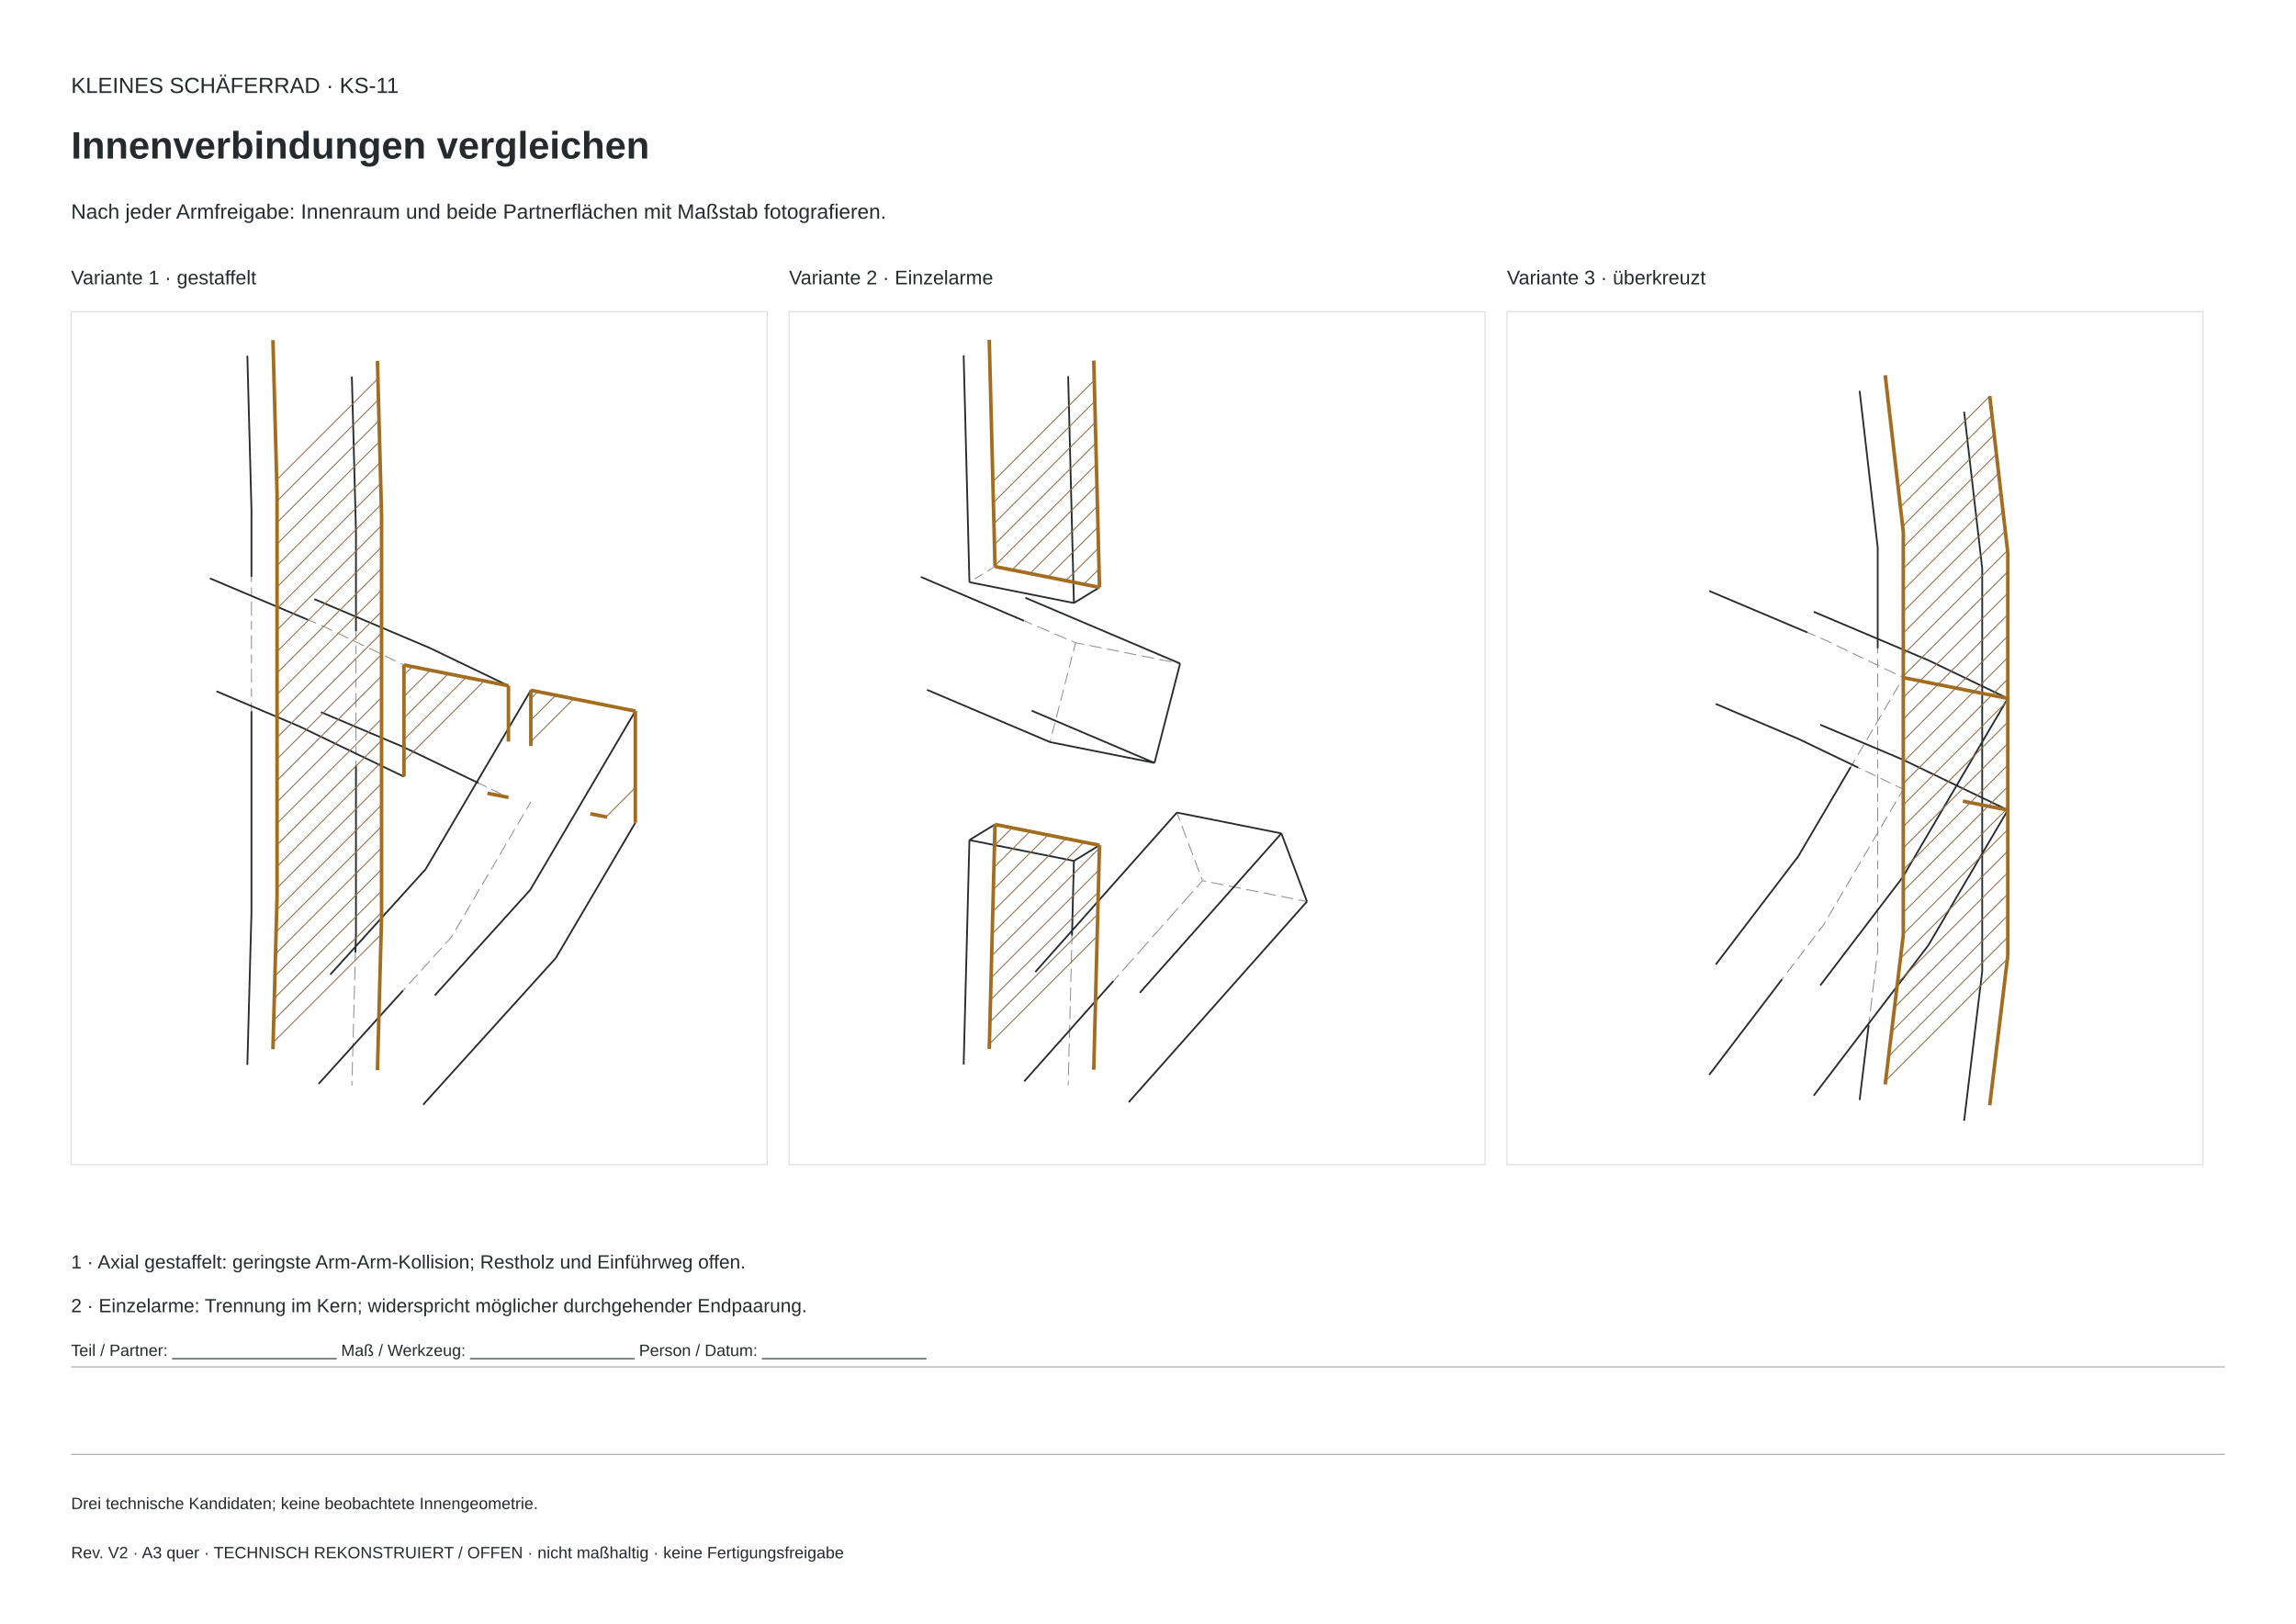
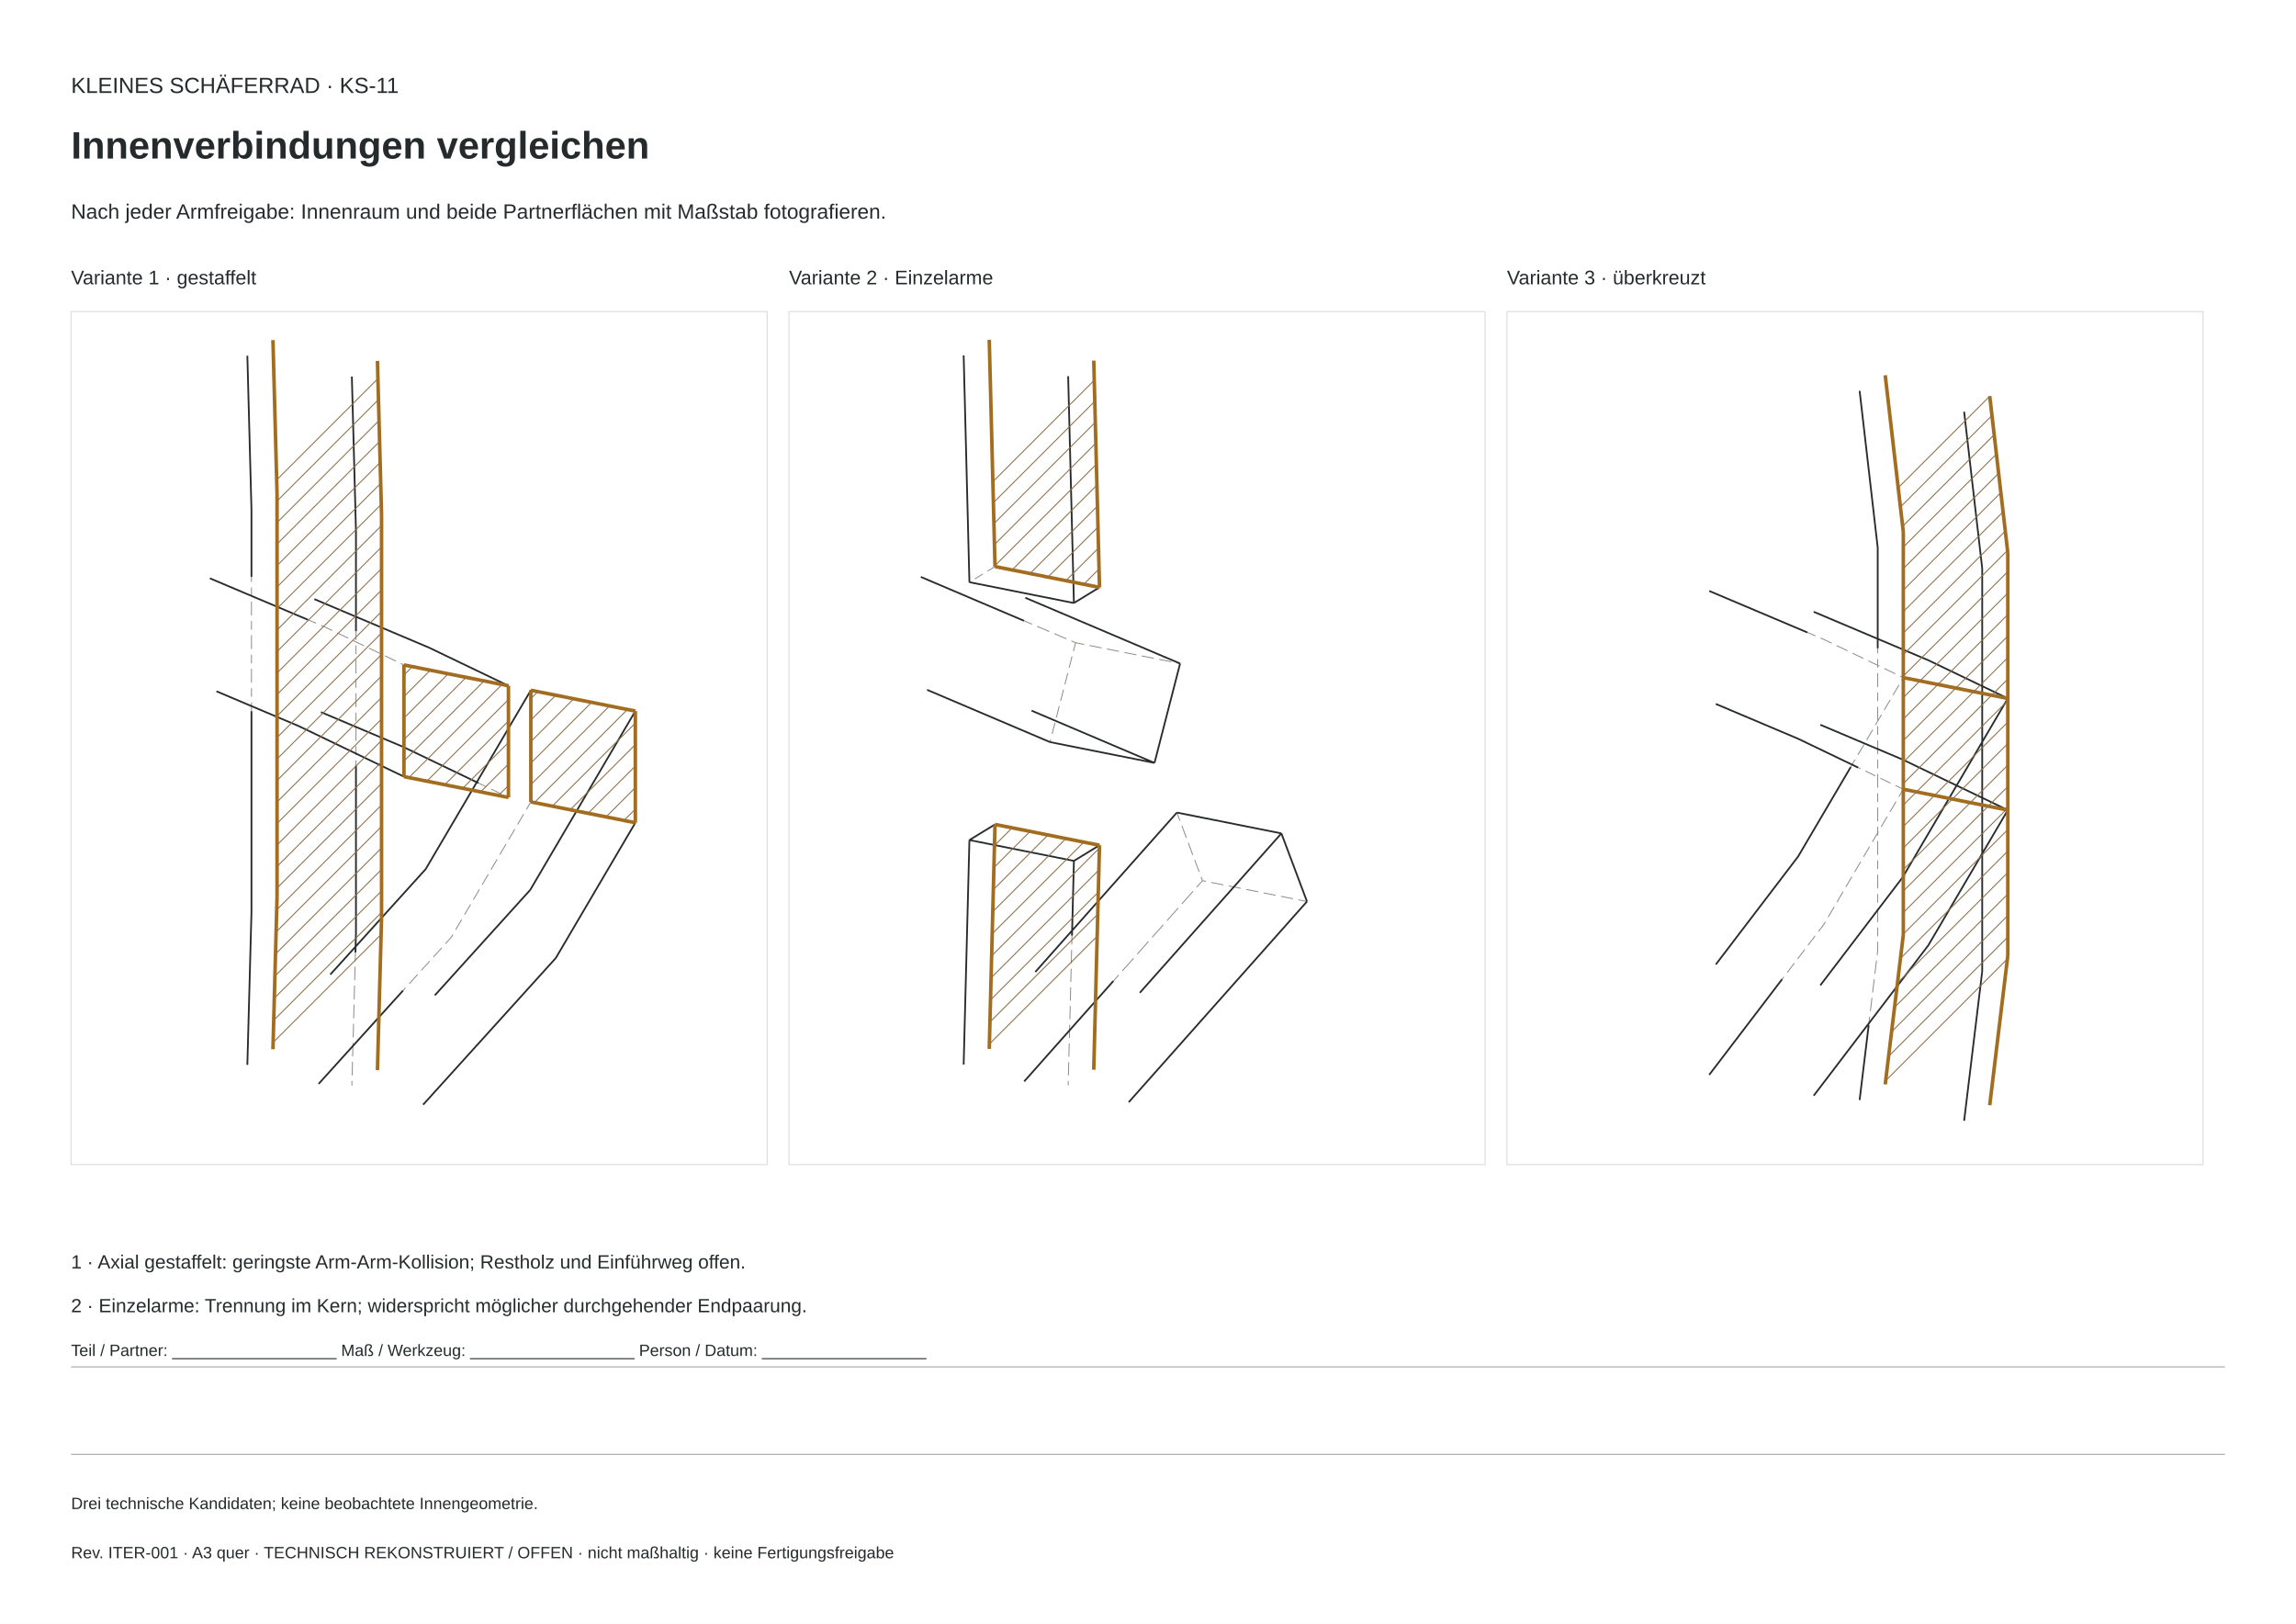
<svg xmlns="http://www.w3.org/2000/svg" width="420mm" height="297mm" viewBox="0 0 420 297">
  <defs>
    <marker id="dim" markerWidth="4" markerHeight="3" refX="0" refY="1.5" orient="auto-start-reverse">
      <path d="M0 1.5L4 0L4 3Z" fill="#a36d20" />
    </marker>
  </defs>
  <rect width="420" height="297" fill="white" />
  <g font-family="Arial,sans-serif" fill="#252b2c">
    <text x="13" y="17" font-size="4">KLEINES SCHÄFERRAD · KS-11</text>
    <text x="13" y="29" font-size="7" font-weight="bold">Innenverbindungen vergleichen</text>
    <text x="13" y="40" font-size="3.8">Nach jeder Armfreigabe: Innenraum und beide Partnerflächen mit Maßstab fotografieren.</text>
    <text x="13" y="52" font-size="3.6">Variante 1 · gestaffelt</text>
    <rect x="13" y="57" width="127.333" height="156" fill="white" stroke="#ddd" stroke-width=".2" />
    <path d="M65.021,174.199L64.927,177.681M64.927,177.681L64.833,181.162M64.833,181.162L64.739,184.644M64.739,184.644L64.645,188.126M64.645,188.126L64.551,191.607M64.551,191.607L64.457,195.089M64.457,195.089L64.363,198.571M65.115,115.447L65.115,121.588M65.115,121.588L65.115,127.729M65.115,127.729L65.115,133.87M65.115,133.87L65.115,140.011M45.999,130.061L45.999,123.919M45.999,123.919L45.999,117.778M45.999,117.778L45.999,111.637M45.999,111.637L45.999,105.496M87.513,143.211L90.26,144.53M90.26,144.53L93.008,145.85M56.348,113.363L59.34,114.628M59.34,114.628L62.251,116.026M62.251,116.026L65.161,117.424M65.161,117.424L68.072,118.822M68.072,118.822L70.982,120.22M70.982,120.22L73.892,121.618M82.552,171.418L80.346,173.856M80.346,173.856L78.14,176.294M78.14,176.294L75.934,178.732M75.934,178.732L73.728,181.17M97.104,146.666L95.487,149.417M95.487,149.417L93.87,152.167M93.87,152.167L92.254,154.917M92.254,154.917L90.637,157.667M90.637,157.667L89.02,160.417M89.02,160.417L87.403,163.167M87.403,163.167L85.786,165.918M85.786,165.918L84.169,168.668M84.169,168.668L82.552,171.418" fill="none" stroke="#8c8c88" stroke-width=".17" stroke-dasharray="1.6 1" />
    <path d="M65.115,170.717L65.021,174.199M65.115,97.023L65.115,103.164M65.115,103.164L65.115,109.305M65.115,109.305L65.115,115.447M65.115,140.011L65.115,146.152M65.115,146.152L65.115,152.294M65.115,152.294L65.115,158.435M65.115,158.435L65.115,164.576M65.115,164.576L65.115,170.717M64.363,68.869L64.457,72.389M64.457,72.389L64.551,75.908M64.551,75.908L64.645,79.427M64.645,79.427L64.739,82.946M64.739,82.946L64.833,86.465M64.833,86.465L64.927,89.985M64.927,89.985L65.021,93.504M65.021,93.504L65.115,97.023M45.999,93.214L45.905,89.694M45.905,89.694L45.811,86.175M45.811,86.175L45.717,82.656M45.717,82.656L45.623,79.137M45.623,79.137L45.529,75.618M45.529,75.618L45.435,72.098M45.435,72.098L45.341,68.579M45.341,68.579L45.247,65.06M45.999,166.908L45.999,160.766M45.999,160.766L45.999,154.625M45.999,154.625L45.999,148.484M45.999,148.484L45.999,142.343M45.999,142.343L45.999,136.202M45.999,136.202L45.999,130.061M45.999,105.496L45.999,99.355M45.999,99.355L45.999,93.214M45.247,194.762L45.341,191.28M45.341,191.28L45.435,187.798M45.435,187.798L45.529,184.316M45.529,184.316L45.623,180.835M45.623,180.835L45.717,177.353M45.717,177.353L45.811,173.871M45.811,173.871L45.905,170.389M45.905,170.389L45.999,166.908M93.008,125.427L90.098,124.029M90.098,124.029L87.187,122.631M87.187,122.631L84.277,121.234M84.277,121.234L81.367,119.836M81.367,119.836L78.456,118.438M73.775,136.612L76.522,137.932M76.522,137.932L79.27,139.251M79.27,139.251L82.018,140.571M82.018,140.571L84.765,141.891M84.765,141.891L87.513,143.211M78.456,118.438L75.463,117.172M75.463,117.172L72.47,115.907M72.47,115.907L69.477,114.642M69.477,114.642L66.485,113.377M66.485,113.377L63.492,112.112M63.492,112.112L60.499,110.846M60.499,110.846L57.506,109.581M58.712,130.244L61.725,131.518M61.725,131.518L64.737,132.791M64.737,132.791L67.75,134.065M67.75,134.065L70.762,135.338M70.762,135.338L73.775,136.612M38.39,105.772L41.383,107.037M41.383,107.037L44.376,108.302M44.376,108.302L47.369,109.567M47.369,109.567L50.362,110.833M50.362,110.833L53.355,112.098M53.355,112.098L56.348,113.363M54.659,132.802L51.647,131.529M51.647,131.529L48.634,130.255M48.634,130.255L45.622,128.982M45.622,128.982L42.609,127.708M42.609,127.708L39.597,126.435M73.892,142.041L71.145,140.721M71.145,140.721L68.397,139.401M68.397,139.401L65.649,138.081M65.649,138.081L62.902,136.762M62.902,136.762L60.154,135.442M60.154,135.442L57.407,134.122M57.407,134.122L54.659,132.802M116.22,130.053L114.471,133.027M114.471,133.027L112.723,136.001M112.723,136.001L110.975,138.975M110.975,138.975L109.226,141.949M109.226,141.949L107.478,144.923M107.478,144.923L105.729,147.897M105.729,147.897L103.981,150.871M103.981,150.871L102.232,153.845M102.232,153.845L100.484,156.819M100.484,156.819L98.735,159.793M98.735,159.793L96.987,162.767M101.668,175.227L103.285,172.477M103.285,172.477L104.902,169.727M104.902,169.727L106.519,166.977M106.519,166.977L108.136,164.227M108.136,164.227L109.752,161.476M109.752,161.476L111.369,158.726M111.369,158.726L112.986,155.976M112.986,155.976L114.603,153.226M114.603,153.226L116.22,150.476M96.987,162.767L94.806,165.177M94.806,165.177L92.625,167.588M92.625,167.588L90.444,169.998M90.444,169.998L88.263,172.408M88.263,172.408L86.082,174.818M86.082,174.818L83.901,177.228M83.901,177.228L81.72,179.638M81.72,179.638L79.539,182.048M77.4,202.044L79.607,199.606M79.607,199.606L81.813,197.168M81.813,197.168L84.019,194.73M84.019,194.73L86.225,192.293M86.225,192.293L88.431,189.855M88.431,189.855L90.637,187.417M90.637,187.417L92.844,184.979M92.844,184.979L95.05,182.541M95.05,182.541L97.256,180.103M97.256,180.103L99.462,177.665M99.462,177.665L101.668,175.227M60.423,178.238L62.604,175.828M62.604,175.828L64.785,173.418M64.785,173.418L66.966,171.008M66.966,171.008L69.147,168.598M69.147,168.598L71.328,166.188M71.328,166.188L73.509,163.778M73.509,163.778L75.69,161.368M75.69,161.368L77.871,158.958M73.728,181.17L71.522,183.607M71.522,183.607L69.315,186.045M69.315,186.045L67.109,188.483M67.109,188.483L64.903,190.921M64.903,190.921L62.697,193.359M62.697,193.359L60.491,195.797M60.491,195.797L58.285,198.235M77.871,158.958L79.619,155.984M79.619,155.984L81.368,153.01M81.368,153.01L83.116,150.036M83.116,150.036L84.865,147.062M84.865,147.062L86.613,144.088M86.613,144.088L88.362,141.114M88.362,141.114L90.11,138.14M90.11,138.14L91.859,135.166M91.859,135.166L93.607,132.192M93.607,132.192L95.356,129.218M95.356,129.218L97.104,126.244" fill="none" stroke="#292c2c" stroke-width=".32" />
    <path d="" fill="none" stroke="#a36d20" stroke-width=".32" />
-     <path d="M69.796,167.86L69.044,195.714M69.796,131.013L69.796,167.86M69.796,94.166L69.796,131.013M69.044,66.012L69.796,94.166M50.68,90.357L49.928,62.203M50.68,127.204L50.68,90.357M50.68,164.051L50.68,127.204M49.928,191.904L50.68,164.051M93.008,125.427L90.101,124.848M90.101,124.848L84.775,123.787M84.775,123.787L73.892,121.618M93.008,145.85L89.165,145.084M89.165,145.084L89.165,145.084M82.126,143.681L82.126,143.681M93.008,125.427L93.008,135.639M93.008,135.639L93.008,135.639M73.892,121.618L73.892,131.829M73.892,142.041L73.892,131.829M116.22,130.053L109.408,128.695M109.408,128.695L105.338,127.884M105.338,127.884L97.104,126.244M111.066,149.449L111.066,149.449M111.066,149.449L107.986,148.835M97.104,146.666L97.104,146.666M116.22,130.053L116.22,140.264M116.22,150.476L116.22,140.264M97.104,126.244L97.104,136.455M97.104,136.455L97.104,136.455" fill="none" stroke="#a36d20" stroke-width=".65" />
-     <path d="M49.962,190.649L69.714,170.897M50.071,186.608L69.796,166.883M50.18,182.568L69.796,162.952M50.29,178.527L69.796,159.02M50.399,174.486L69.796,155.089M50.508,170.446L69.796,151.157M50.617,166.405L69.796,147.226M50.68,162.41L69.796,143.294M50.68,158.479L69.796,139.363M50.68,154.547L69.796,135.431M50.68,150.615L69.796,131.5M50.68,146.684L69.796,127.568M50.68,142.752L69.796,123.637M50.68,138.821L69.796,119.705M50.68,134.889L69.796,115.774M50.68,130.958L69.796,111.842M50.68,127.026L69.796,107.911M50.68,123.095L69.796,103.979M50.68,119.163L69.796,100.047M50.68,115.232L69.796,96.116M50.68,111.3L69.745,92.236M50.68,107.369L69.642,88.407M50.68,103.437L69.54,84.577M50.68,99.506L69.438,80.748M50.68,95.574L69.335,76.919M50.68,91.643L69.233,73.09M50.612,87.78L69.131,69.26M73.892,139.198L88.551,124.539M73.892,135.267L85.273,123.886M73.892,131.335L81.995,123.233M73.892,127.403L78.716,122.579M73.892,123.472L75.438,121.926M110.861,149.408L116.22,144.049M97.104,135.644L104.942,127.806M97.104,131.712L101.664,127.152M97.104,127.781L98.386,126.499" fill="none" stroke="#8d704b" stroke-width=".18" />
+     <path d="M69.796,167.86L69.044,195.714M69.796,131.013L69.796,167.86M69.796,94.166L69.796,131.013M69.044,66.012L69.796,94.166M50.68,90.357L49.928,62.203M50.68,127.204L50.68,90.357M50.68,164.051L50.68,127.204M49.928,191.904L50.68,164.051M93.008,125.427L90.101,124.848M90.101,124.848L84.775,123.787M84.775,123.787L73.892,121.618M93.008,145.85L89.165,145.084M89.165,145.084L82.126,143.681M73.892,142.041L82.126,143.681M93.008,125.427L93.008,135.639M93.008,145.85L93.008,135.639M73.892,121.618L73.892,131.829M73.892,142.041L73.892,131.829M116.22,130.053L109.408,128.695M109.408,128.695L105.338,127.884M105.338,127.884L97.104,126.244M116.22,150.476L111.066,149.449M111.066,149.449L107.986,148.835M97.104,146.666L107.986,148.835M116.22,130.053L116.22,140.264M116.22,150.476L116.22,140.264M97.104,126.244L97.104,136.455M97.104,146.666L97.104,136.455" fill="none" stroke="#a36d20" stroke-width=".65" />
+     <path d="M49.962,190.649L69.714,170.897M50.071,186.608L69.796,166.883M50.18,182.568L69.796,162.952M50.29,178.527L69.796,159.02M50.399,174.486L69.796,155.089M50.508,170.446L69.796,151.157M50.617,166.405L69.796,147.226M50.68,162.41L69.796,143.294M50.68,158.479L69.796,139.363M50.68,154.547L69.796,135.431M50.68,150.615L69.796,131.5M50.68,146.684L69.796,127.568M50.68,142.752L69.796,123.637M50.68,138.821L69.796,119.705M50.68,134.889L69.796,115.774M50.68,130.958L69.796,111.842M50.68,127.026L69.796,107.911M50.68,123.095L69.796,103.979M50.68,119.163L69.796,100.047M50.68,115.232L69.796,96.116M50.68,111.3L69.745,92.236M50.68,107.369L69.642,88.407M50.68,103.437L69.54,84.577M50.68,99.506L69.438,80.748M50.68,95.574L69.335,76.919M50.68,91.643L69.233,73.09M50.612,87.78L69.131,69.26M91.191,145.488L93.008,143.672M87.913,144.835L93.008,139.74M84.635,144.181L93.008,135.808M81.357,143.528L93.008,131.877M78.079,142.875L93.008,127.945M74.8,142.222L91.829,125.192M73.892,139.198L88.551,124.539M73.892,135.267L85.273,123.886M73.892,131.335L81.995,123.233M73.892,127.403L78.716,122.579M73.892,123.472L75.438,121.926M114.139,150.061L116.22,147.98M110.861,149.408L116.22,144.049M107.583,148.755L116.22,140.117M104.304,148.101L116.22,136.186M101.026,147.448L116.22,132.254M97.748,146.795L114.777,129.766M97.104,143.507L111.499,129.112M97.104,139.575L108.221,128.459M97.104,135.644L104.942,127.806M97.104,131.712L101.664,127.152M97.104,127.781L98.386,126.499" fill="none" stroke="#8d704b" stroke-width=".18" />
    <text x="144.333" y="52" font-size="3.6">Variante 2 · Einzelarme</text>
    <rect x="144.333" y="57" width="127.333" height="156" fill="white" stroke="#ddd" stroke-width=".2" />
    <path d="M196.097,171.138L196.009,174.56M196.009,174.56L195.921,177.982M195.921,177.982L195.834,181.403M195.834,181.403L195.746,184.825M195.746,184.825L195.658,188.246M195.658,188.246L195.57,191.668M195.57,191.668L195.483,195.089M195.483,195.089L195.395,198.511M182.014,103.621L179.673,105.05M179.673,105.05L177.332,106.479M196.755,117.549L199.941,118.184M199.941,118.184L203.127,118.819M203.127,118.819L206.313,119.454M206.313,119.454L209.499,120.089M209.499,120.089L212.685,120.724M212.685,120.724L215.871,121.359M187.319,113.539L190.464,114.876M190.464,114.876L193.61,116.212M193.61,116.212L196.755,117.549M196.755,117.549L195.975,120.578M195.975,120.578L195.195,123.607M195.195,123.607L194.414,126.636M194.414,126.636L193.634,129.665M193.634,129.665L192.854,132.694M192.854,132.694L192.074,135.723M239.083,164.884L235.897,164.249M235.897,164.249L232.711,163.614M232.711,163.614L229.525,162.979M229.525,162.979L226.339,162.344M226.339,162.344L223.153,161.709M223.153,161.709L219.967,161.074M215.286,148.614L216.456,151.729M216.456,151.729L217.626,154.844M217.626,154.844L218.797,157.959M218.797,157.959L219.967,161.074M219.967,161.074L217.249,164.133M217.249,164.133L214.532,167.192M214.532,167.192L211.814,170.251M211.814,170.251L209.096,173.311M209.096,173.311L206.379,176.37M206.379,176.37L203.661,179.429" fill="none" stroke="#8c8c88" stroke-width=".17" stroke-dasharray="1.6 1" />
    <path d="M196.448,157.452L196.36,160.874M196.36,160.874L196.272,164.295M196.272,164.295L196.185,167.717M196.185,167.717L196.097,171.138M196.448,157.452L198.789,156.024M198.789,156.024L201.129,154.595M177.332,153.643L180.518,154.278M180.518,154.278L183.704,154.913M183.704,154.913L186.89,155.547M186.89,155.547L190.076,156.182M190.076,156.182L193.262,156.817M193.262,156.817L196.448,157.452M177.332,153.643L179.673,152.214M179.673,152.214L182.014,150.786M176.279,194.701L176.367,191.28M176.367,191.28L176.455,187.858M176.455,187.858L176.542,184.437M176.542,184.437L176.63,181.015M176.63,181.015L176.718,177.594M176.718,177.594L176.806,174.172M176.806,174.172L176.893,170.751M176.893,170.751L176.981,167.329M176.981,167.329L177.069,163.907M177.069,163.907L177.157,160.486M177.157,160.486L177.244,157.064M177.244,157.064L177.332,153.643M196.448,110.288L193.262,109.653M193.262,109.653L190.076,109.018M190.076,109.018L186.89,108.383M186.89,108.383L183.704,107.748M183.704,107.748L180.518,107.113M180.518,107.113L177.332,106.479M196.448,110.288L198.789,108.859M198.789,108.859L201.129,107.431M195.395,68.809L195.483,72.266M195.483,72.266L195.57,75.723M195.57,75.723L195.658,79.179M195.658,79.179L195.746,82.636M195.746,82.636L195.834,86.092M195.834,86.092L195.921,89.549M195.921,89.549L196.009,93.005M196.009,93.005L196.097,96.462M196.097,96.462L196.185,99.918M196.185,99.918L196.272,103.375M196.272,103.375L196.36,106.831M196.36,106.831L196.448,110.288M177.332,106.479L177.244,103.022M177.244,103.022L177.157,99.565M177.157,99.565L177.069,96.109M177.069,96.109L176.981,92.652M176.981,92.652L176.893,89.196M176.893,89.196L176.806,85.739M176.806,85.739L176.718,82.283M176.718,82.283L176.63,78.826M176.63,78.826L176.542,75.37M176.542,75.37L176.455,71.913M176.455,71.913L176.367,68.457M176.367,68.457L176.279,65M211.189,139.533L208.003,138.898M208.003,138.898L204.817,138.263M204.817,138.263L201.632,137.628M201.632,137.628L198.446,136.993M198.446,136.993L195.26,136.358M195.26,136.358L192.074,135.723M215.871,121.359L212.725,120.022M212.725,120.022L209.58,118.685M209.58,118.685L206.435,117.348M206.435,117.348L203.289,116.011M203.289,116.011L200.144,114.674M200.144,114.674L196.999,113.337M196.999,113.337L193.853,112M193.853,112L190.708,110.664M190.708,110.664L187.562,109.327M211.189,139.533L211.97,136.504M211.97,136.504L212.75,133.475M212.75,133.475L213.53,130.446M213.53,130.446L214.31,127.417M214.31,127.417L215.091,124.388M215.091,124.388L215.871,121.359M188.709,129.978L191.921,131.343M191.921,131.343L195.132,132.708M195.132,132.708L198.344,134.073M198.344,134.073L201.555,135.438M201.555,135.438L204.766,136.803M204.766,136.803L207.978,138.168M207.978,138.168L211.189,139.533M168.447,105.517L171.592,106.854M171.592,106.854L174.737,108.191M174.737,108.191L177.883,109.528M177.883,109.528L181.028,110.865M181.028,110.865L184.174,112.202M184.174,112.202L187.319,113.539M192.074,135.723L188.862,134.358M188.862,134.358L185.651,132.993M185.651,132.993L182.439,131.628M182.439,131.628L179.228,130.263M179.228,130.263L176.016,128.898M176.016,128.898L172.805,127.533M172.805,127.533L169.593,126.168M215.286,148.614L218.472,149.249M218.472,149.249L221.658,149.884M221.658,149.884L224.843,150.519M224.843,150.519L228.029,151.154M228.029,151.154L231.215,151.789M231.215,151.789L234.401,152.424M234.401,152.424L232.243,154.853M232.243,154.853L230.085,157.282M230.085,157.282L227.927,159.712M227.927,159.712L225.769,162.141M225.769,162.141L223.611,164.57M223.611,164.57L221.452,167M221.452,167L219.294,169.429M219.294,169.429L217.136,171.858M217.136,171.858L214.978,174.287M214.978,174.287L212.82,176.717M212.82,176.717L210.661,179.146M210.661,179.146L208.503,181.575M239.083,164.884L237.912,161.769M237.912,161.769L236.742,158.654M236.742,158.654L235.572,155.539M235.572,155.539L234.401,152.424M206.471,201.593L209.188,198.534M209.188,198.534L211.906,195.475M211.906,195.475L214.624,192.416M214.624,192.416L217.341,189.357M217.341,189.357L220.059,186.297M220.059,186.297L222.777,183.238M222.777,183.238L225.494,180.179M225.494,180.179L228.212,177.12M228.212,177.12L230.93,174.061M230.93,174.061L233.647,171.002M233.647,171.002L236.365,167.943M236.365,167.943L239.083,164.884M189.388,177.766L191.546,175.337M191.546,175.337L193.704,172.907M193.704,172.907L195.862,170.478M195.862,170.478L198.02,168.049M198.02,168.049L200.178,165.619M200.178,165.619L202.337,163.19M202.337,163.19L204.495,160.761M204.495,160.761L206.653,158.331M206.653,158.331L208.811,155.902M208.811,155.902L210.969,153.473M210.969,153.473L213.127,151.043M213.127,151.043L215.286,148.614M203.661,179.429L200.943,182.488M200.943,182.488L198.226,185.547M198.226,185.547L195.508,188.606M195.508,188.606L192.79,191.665M192.79,191.665L190.073,194.725M190.073,194.725L187.355,197.784" fill="none" stroke="#292c2c" stroke-width=".32" />
    <path d="" fill="none" stroke="#a36d20" stroke-width=".32" />
    <path d="M201.129,154.595L200.076,195.654M191.572,152.69L201.129,154.595M182.014,150.786L191.572,152.69M180.96,191.844L182.014,150.786M191.572,105.526L182.014,103.621M201.129,107.431L191.572,105.526M200.076,65.952L201.129,107.431M182.014,103.621L180.96,62.143" fill="none" stroke="#a36d20" stroke-width=".65" />
    <path d="M180.983,190.961L200.702,171.242M181.087,186.926L200.806,167.207M181.19,182.891L200.909,163.172M181.294,178.856L201.013,159.137M181.397,174.821L201.116,155.102M181.501,170.786L198.263,154.024M181.604,166.751L194.985,153.371M181.708,162.716L191.706,152.717M181.811,158.681L188.428,152.064M181.915,154.646L185.15,151.411M198.251,106.857L201.044,104.064M194.973,106.204L200.947,100.23M191.695,105.551L200.849,96.396M188.416,104.897L200.752,92.562M185.138,104.244L200.654,88.728M182.009,103.442L200.557,84.894M181.912,99.607L200.46,81.059M181.814,95.773L200.362,77.225M181.717,91.939L200.265,73.391M181.62,88.105L200.168,69.557" fill="none" stroke="#8d704b" stroke-width=".18" />
    <text x="275.667" y="52" font-size="3.6">Variante 3 · überkreuzt</text>
    <rect x="275.667" y="57" width="127.333" height="156" fill="white" stroke="#ddd" stroke-width=".2" />
    <path d="M343.484,173.846L343.484,167.705M343.484,167.705L343.484,161.564M343.484,161.564L343.484,155.423M343.484,155.423L343.484,149.282M343.484,149.282L343.484,143.14M343.484,143.14L343.484,136.999M343.484,136.999L343.484,130.858M343.484,130.858L343.484,124.717M343.484,124.717L343.484,118.576M341.829,187.518L342.243,184.1M342.243,184.1L342.656,180.682M342.656,180.682L343.07,177.264M343.07,177.264L343.484,173.846M330.62,115.676L333.613,116.941M333.613,116.941L336.523,118.339M336.523,118.339L339.434,119.737M339.434,119.737L342.344,121.135M342.344,121.135L345.255,122.533M345.255,122.533L348.165,123.931M348.165,144.353L345.417,143.034M345.417,143.034L342.67,141.714M342.67,141.714L339.922,140.394M333.613,169.105L331.708,171.603M331.708,171.603L329.804,174.101M329.804,174.101L327.899,176.599M327.899,176.599L325.995,179.097M338.548,140.288L340.151,137.562M340.151,137.562L341.754,134.836M341.754,134.836L343.357,132.109M343.357,132.109L344.959,129.383M344.959,129.383L346.562,126.657M346.562,126.657L348.165,123.931M348.165,144.353L346.548,147.104M346.548,147.104L344.931,149.854M344.931,149.854L343.314,152.604M343.314,152.604L341.697,155.354M341.697,155.354L340.081,158.104M340.081,158.104L338.464,160.855M338.464,160.855L336.847,163.605M336.847,163.605L335.23,166.355M335.23,166.355L333.613,169.105" fill="none" stroke="#8c8c88" stroke-width=".17" stroke-dasharray="1.6 1" />
    <path d="M362.599,177.656L362.186,181.074M362.186,181.074L361.772,184.492M361.772,184.492L361.359,187.91M361.359,187.91L360.945,191.328M360.945,191.328L360.531,194.746M360.531,194.746L360.118,198.164M360.118,198.164L359.704,201.582M359.704,201.582L359.291,205M362.599,103.962L362.599,110.103M362.599,110.103L362.599,116.244M362.599,116.244L362.599,122.385M362.599,122.385L362.599,128.526M362.599,128.526L362.599,134.667M362.599,134.667L362.599,140.809M362.599,140.809L362.599,146.95M362.599,146.95L362.599,153.091M362.599,153.091L362.599,159.232M362.599,159.232L362.599,165.373M362.599,165.373L362.599,171.514M362.599,171.514L362.599,177.656M359.291,75.299L359.658,78.483M359.658,78.483L360.026,81.668M360.026,81.668L360.393,84.853M360.393,84.853L360.761,88.038M360.761,88.038L361.129,91.222M361.129,91.222L361.496,94.407M361.496,94.407L361.864,97.592M361.864,97.592L362.232,100.777M362.232,100.777L362.599,103.962M343.484,100.152L343.116,96.967M343.116,96.967L342.748,93.783M342.748,93.783L342.381,90.598M342.381,90.598L342.013,87.413M342.013,87.413L341.645,84.228M341.645,84.228L341.278,81.043M341.278,81.043L340.91,77.859M340.91,77.859L340.543,74.674M340.543,74.674L340.175,71.489M343.484,118.576L343.484,112.435M343.484,112.435L343.484,106.293M343.484,106.293L343.484,100.152M340.175,201.191L340.588,197.773M340.588,197.773L341.002,194.354M341.002,194.354L341.416,190.936M341.416,190.936L341.829,187.518M367.281,127.74L364.37,126.342M364.37,126.342L361.46,124.944M361.46,124.944L358.55,123.546M358.55,123.546L355.639,122.148M355.639,122.148L352.729,120.751M348.047,138.925L350.795,140.244M350.795,140.244L353.543,141.564M353.543,141.564L356.29,142.884M356.29,142.884L359.038,144.204M359.038,144.204L361.785,145.523M361.785,145.523L364.533,146.843M364.533,146.843L367.281,148.163M352.729,120.751L349.736,119.485M349.736,119.485L346.743,118.22M346.743,118.22L343.75,116.955M343.75,116.955L340.757,115.69M340.757,115.69L337.764,114.424M337.764,114.424L334.771,113.159M334.771,113.159L331.778,111.894M332.985,132.557L335.997,133.831M335.997,133.831L339.01,135.104M339.01,135.104L342.022,136.378M342.022,136.378L345.035,137.651M345.035,137.651L348.047,138.925M312.663,108.085L315.656,109.35M315.656,109.35L318.649,110.615M318.649,110.615L321.641,111.88M321.641,111.88L324.634,113.145M324.634,113.145L327.627,114.411M327.627,114.411L330.62,115.676M328.932,135.115L325.919,133.842M325.919,133.842L322.907,132.568M322.907,132.568L319.894,131.295M319.894,131.295L316.882,130.021M316.882,130.021L313.869,128.748M339.922,140.394L337.174,139.074M337.174,139.074L334.427,137.755M334.427,137.755L331.679,136.435M331.679,136.435L328.932,135.115M367.281,127.74L365.678,130.466M365.678,130.466L364.075,133.193M364.075,133.193L362.472,135.919M362.472,135.919L360.87,138.645M360.87,138.645L359.267,141.371M359.267,141.371L357.664,144.097M357.664,144.097L356.061,146.824M356.061,146.824L354.458,149.55M354.458,149.55L352.856,152.276M352.856,152.276L351.253,155.002M351.253,155.002L349.65,157.728M349.65,157.728L348.047,160.455M352.729,172.915L354.346,170.164M354.346,170.164L355.963,167.414M355.963,167.414L357.579,164.664M357.579,164.664L359.196,161.914M359.196,161.914L360.813,159.164M360.813,159.164L362.43,156.413M362.43,156.413L364.047,153.663M364.047,153.663L365.664,150.913M365.664,150.913L367.281,148.163M348.047,160.455L346.165,162.924M346.165,162.924L344.282,165.393M344.282,165.393L342.399,167.863M342.399,167.863L340.516,170.332M340.516,170.332L338.633,172.802M338.633,172.802L336.751,175.271M336.751,175.271L334.868,177.741M334.868,177.741L332.985,180.21M331.778,200.392L333.683,197.894M333.683,197.894L335.588,195.396M335.588,195.396L337.492,192.898M337.492,192.898L339.397,190.4M339.397,190.4L341.301,187.902M341.301,187.902L343.206,185.404M343.206,185.404L345.11,182.906M345.11,182.906L347.015,180.408M347.015,180.408L348.92,177.911M348.92,177.911L350.824,175.413M350.824,175.413L352.729,172.915M313.869,176.401L315.752,173.931M315.752,173.931L317.635,171.462M317.635,171.462L319.518,168.992M319.518,168.992L321.4,166.523M321.4,166.523L323.283,164.053M323.283,164.053L325.166,161.584M325.166,161.584L327.049,159.115M327.049,159.115L328.932,156.645M325.995,179.097L324.09,181.595M324.09,181.595L322.186,184.093M322.186,184.093L320.281,186.591M320.281,186.591L318.376,189.089M318.376,189.089L316.472,191.587M316.472,191.587L314.567,194.085M314.567,194.085L312.663,196.583M328.932,156.645L330.534,153.919M330.534,153.919L332.137,151.193M332.137,151.193L333.74,148.467M333.74,148.467L335.343,145.74M335.343,145.74L336.946,143.014M336.946,143.014L338.548,140.288" fill="none" stroke="#292c2c" stroke-width=".32" />
    <path d="" fill="none" stroke="#a36d20" stroke-width=".32" />
-     <path d="M367.281,174.799L363.972,202.143M367.281,137.952L367.281,174.799M367.281,101.105L367.281,137.952M363.972,72.441L367.281,101.105M348.165,97.295L344.856,68.632M348.165,134.142L348.165,97.295M348.165,170.989L348.165,134.142M344.856,198.334L348.165,170.989M367.281,127.74L364.373,127.161M364.373,127.161L359.047,126.099M359.047,126.099L348.165,123.931M367.281,148.163L363.438,147.397M363.438,147.397L363.438,147.397M356.398,145.994L356.398,145.994M367.281,127.74L367.281,137.952M367.281,137.952L367.281,137.952M348.165,123.931L348.165,134.142M348.165,144.353L348.165,134.142M367.281,127.74L363.438,126.974M363.438,126.974L356.398,125.572M356.398,125.572L348.165,123.931M364.373,147.583L364.373,147.583M364.373,147.583L359.047,146.522M348.165,144.353L348.165,144.353M367.281,127.74L367.281,137.952M367.281,148.163L367.281,137.952M348.165,123.931L348.165,134.142M348.165,134.142L348.165,134.142" fill="none" stroke="#a36d20" stroke-width=".65" />
-     <path d="M344.938,197.655L367.21,175.383M345.48,193.182L367.281,171.381M346.021,188.709L367.281,167.449M346.562,184.236L367.281,163.518M347.103,179.764L367.281,159.586M347.644,175.291L367.281,155.655M348.165,170.839L367.281,151.723M348.165,166.907L367.281,147.792M348.165,162.976L367.281,143.86M348.165,159.044L367.281,139.929M348.165,155.113L367.281,135.997M348.165,151.181L367.281,132.066M348.165,147.25L367.281,128.134M348.165,143.318L367.281,124.202M348.165,139.387L367.281,120.271M348.165,135.455L367.281,116.339M348.165,131.524L367.281,112.408M348.165,127.592L367.281,108.476M348.165,123.661L367.281,104.545M348.165,119.729L367.23,100.664M348.165,115.798L366.823,97.139M348.165,111.866L366.416,93.615M348.165,107.934L366.009,90.09M348.165,104.003L365.602,86.565M348.165,100.071L365.196,83.041M348.045,96.259L364.789,79.516M347.639,92.735L364.382,75.991M347.232,89.21L363.975,72.467M348.165,143.318L364.331,127.152M348.165,139.387L361.053,126.499M348.165,135.455L357.774,125.846M348.165,131.524L354.496,125.192M348.165,127.592L351.218,124.539M363.693,147.448L367.281,143.86M360.415,146.795L367.281,139.929M348.165,131.524L354.496,125.192M348.165,127.592L351.218,124.539" fill="none" stroke="#8d704b" stroke-width=".18" />
+     <path d="M367.281,174.799L363.972,202.143M367.281,137.952L367.281,174.799M367.281,101.105L367.281,137.952M363.972,72.441L367.281,101.105M348.165,97.295L344.856,68.632M348.165,134.142L348.165,97.295M348.165,170.989L348.165,134.142M344.856,198.334L348.165,170.989M367.281,127.74L364.373,127.161M364.373,127.161L359.047,126.099M359.047,126.099L348.165,123.931M367.281,148.163L363.438,147.397M363.438,147.397L356.398,145.994M348.165,144.353L356.398,145.994M367.281,127.74L367.281,137.952M367.281,148.163L367.281,137.952M348.165,123.931L348.165,134.142M348.165,144.353L348.165,134.142M367.281,127.74L363.438,126.974M363.438,126.974L356.398,125.572M356.398,125.572L348.165,123.931M367.281,148.163L364.373,147.583M364.373,147.583L359.047,146.522M348.165,144.353L359.047,146.522M367.281,127.74L367.281,137.952M367.281,148.163L367.281,137.952M348.165,123.931L348.165,134.142M348.165,144.353L348.165,134.142" fill="none" stroke="#a36d20" stroke-width=".65" />
+     <path d="M344.938,197.655L367.21,175.383M345.48,193.182L367.281,171.381M346.021,188.709L367.281,167.449M346.562,184.236L367.281,163.518M347.103,179.764L367.281,159.586M347.644,175.291L367.281,155.655M348.165,170.839L367.281,151.723M348.165,166.907L367.281,147.792M348.165,162.976L367.281,143.86M348.165,159.044L367.281,139.929M348.165,155.113L367.281,135.997M348.165,151.181L367.281,132.066M348.165,147.25L367.281,128.134M348.165,143.318L367.281,124.202M348.165,139.387L367.281,120.271M348.165,135.455L367.281,116.339M348.165,131.524L367.281,112.408M348.165,127.592L367.281,108.476M348.165,123.661L367.281,104.545M348.165,119.729L367.23,100.664M348.165,115.798L366.823,97.139M348.165,111.866L366.416,93.615M348.165,107.934L366.009,90.09M348.165,104.003L365.602,86.565M348.165,100.071L365.196,83.041M348.045,96.259L364.789,79.516M347.639,92.735L364.382,75.991M347.232,89.21L363.975,72.467M366.971,148.101L367.281,147.792M363.693,147.448L367.281,143.86M360.415,146.795L367.281,139.929M357.136,146.141L367.281,135.997M353.858,145.488L367.281,132.066M350.58,144.835L367.281,128.134M348.165,143.318L364.331,127.152M348.165,139.387L361.053,126.499M348.165,135.455L357.774,125.846M348.165,131.524L354.496,125.192M348.165,127.592L351.218,124.539M366.971,148.101L367.281,147.792M363.693,147.448L367.281,143.86M360.415,146.795L367.281,139.929M357.136,146.141L367.281,135.997M353.858,145.488L367.281,132.066M350.58,144.835L367.281,128.134M348.165,143.318L364.331,127.152M348.165,139.387L361.053,126.499M348.165,135.455L357.774,125.846M348.165,131.524L354.496,125.192M348.165,127.592L351.218,124.539" fill="none" stroke="#8d704b" stroke-width=".18" />
    <text x="13" y="232" font-size="3.5">1 · Axial gestaffelt: geringste Arm-Arm-Kollision; Restholz und Einführweg offen.</text>
    <text x="13" y="240" font-size="3.5">2 · Einzelarme: Trennung im Kern; widerspricht möglicher durchgehender Endpaarung.</text>
    <path d="M13 250H407M13 266H407" stroke="#aaa" stroke-width=".2" />
    <text x="13" y="248" font-size="3">Teil / Partner: __________________   Maß / Werkzeug: __________________   Person / Datum: __________________</text>
    <text x="13" y="276" font-size="3">Drei technische Kandidaten; keine beobachtete Innengeometrie.</text>
-     <text x="13" y="285" font-size="3">Rev. V2 · A3 quer · TECHNISCH REKONSTRUIERT / OFFEN · nicht maßhaltig · keine Fertigungsfreigabe</text>
+     <text x="13" y="285" font-size="3">Rev. ITER-001 · A3 quer · TECHNISCH REKONSTRUIERT / OFFEN · nicht maßhaltig · keine Fertigungsfreigabe</text>
  </g>
</svg>
